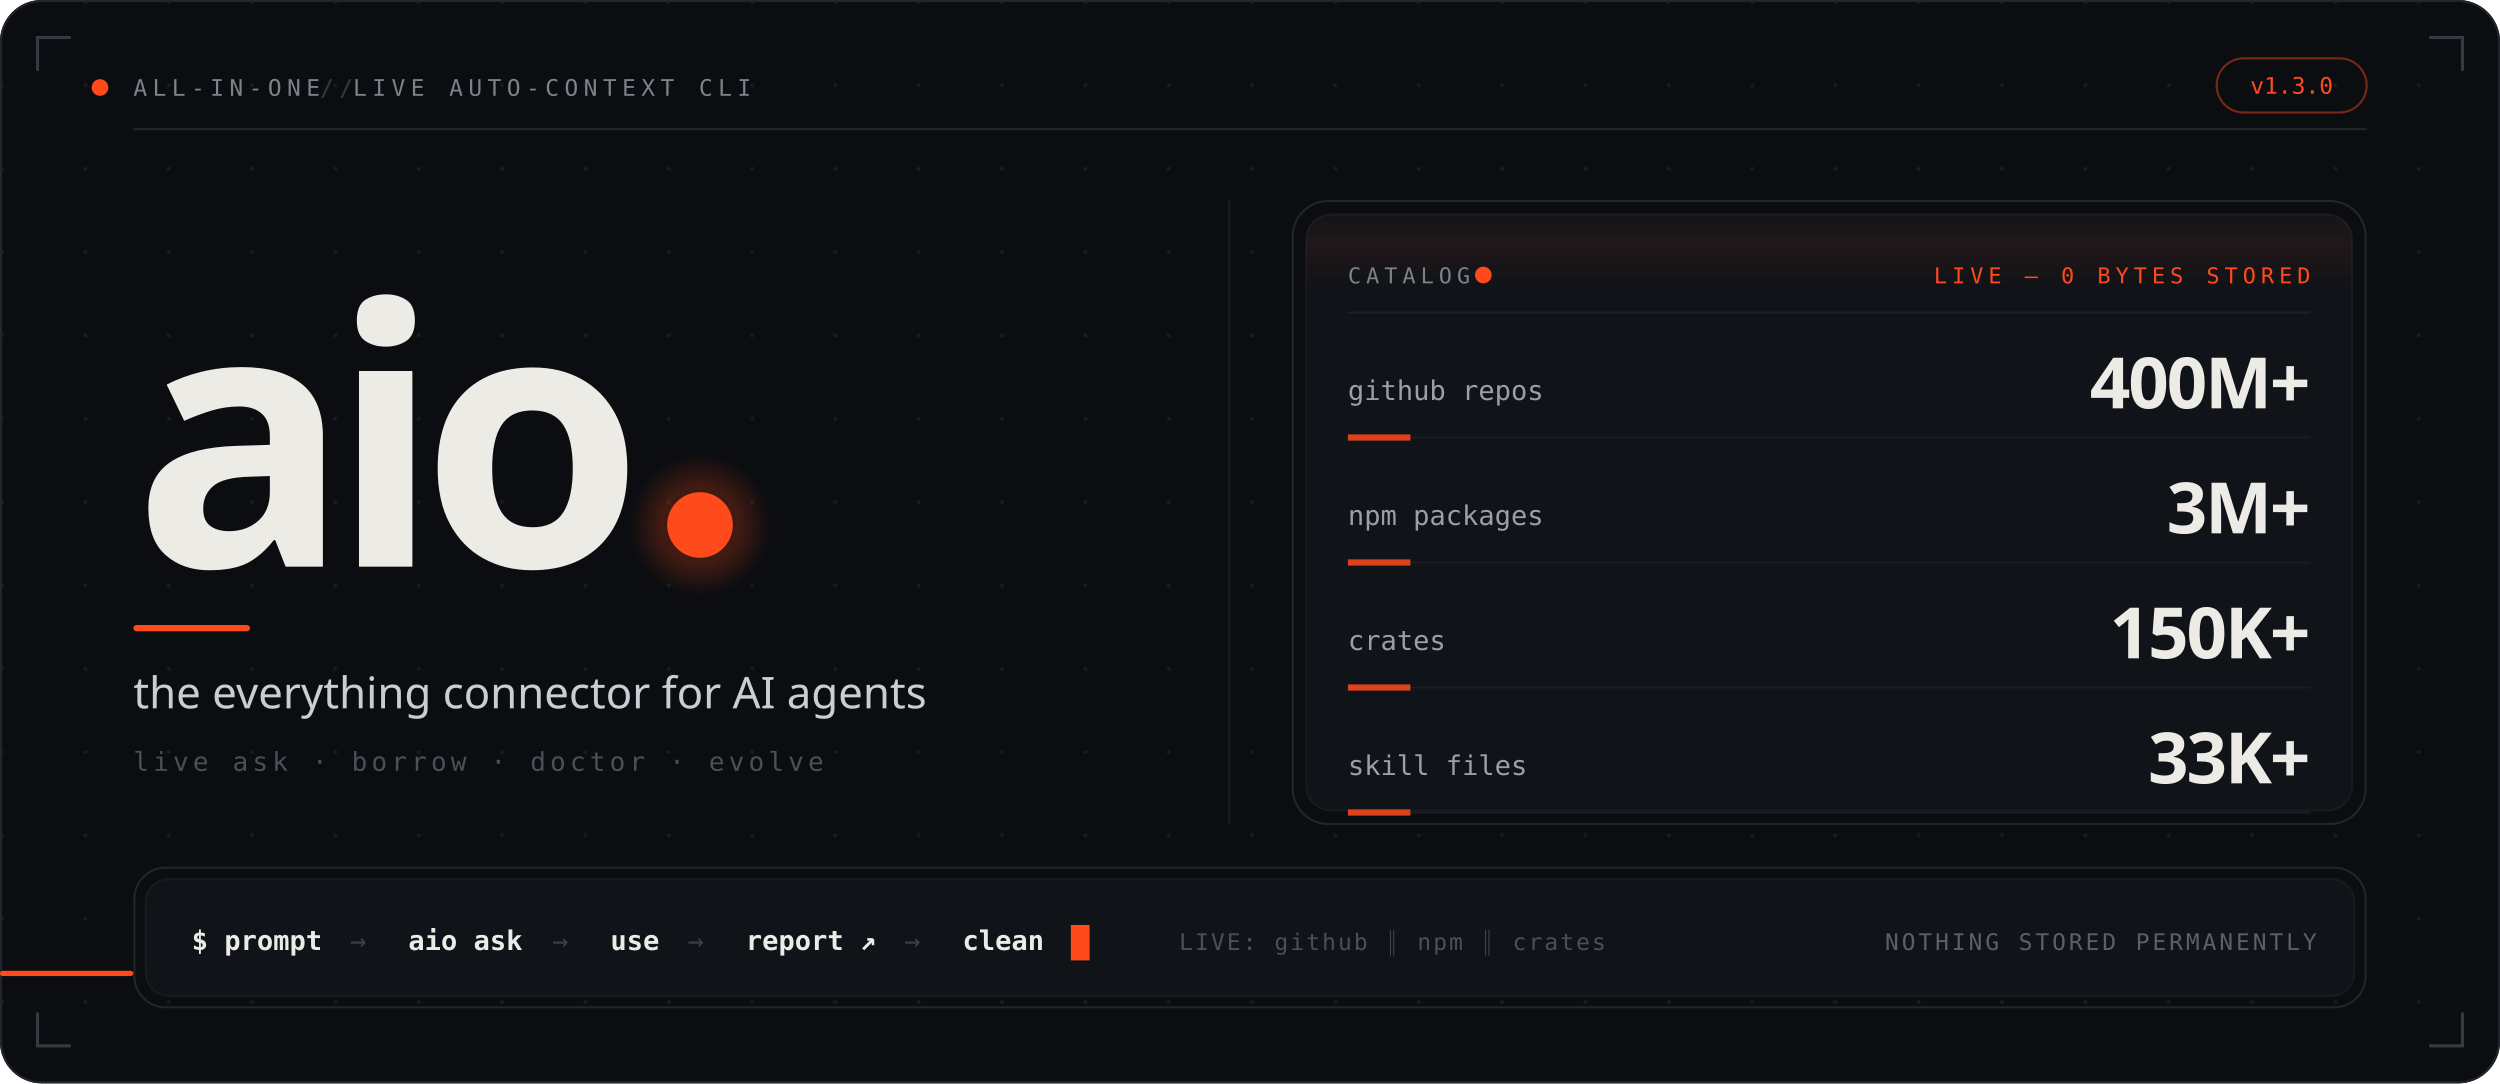
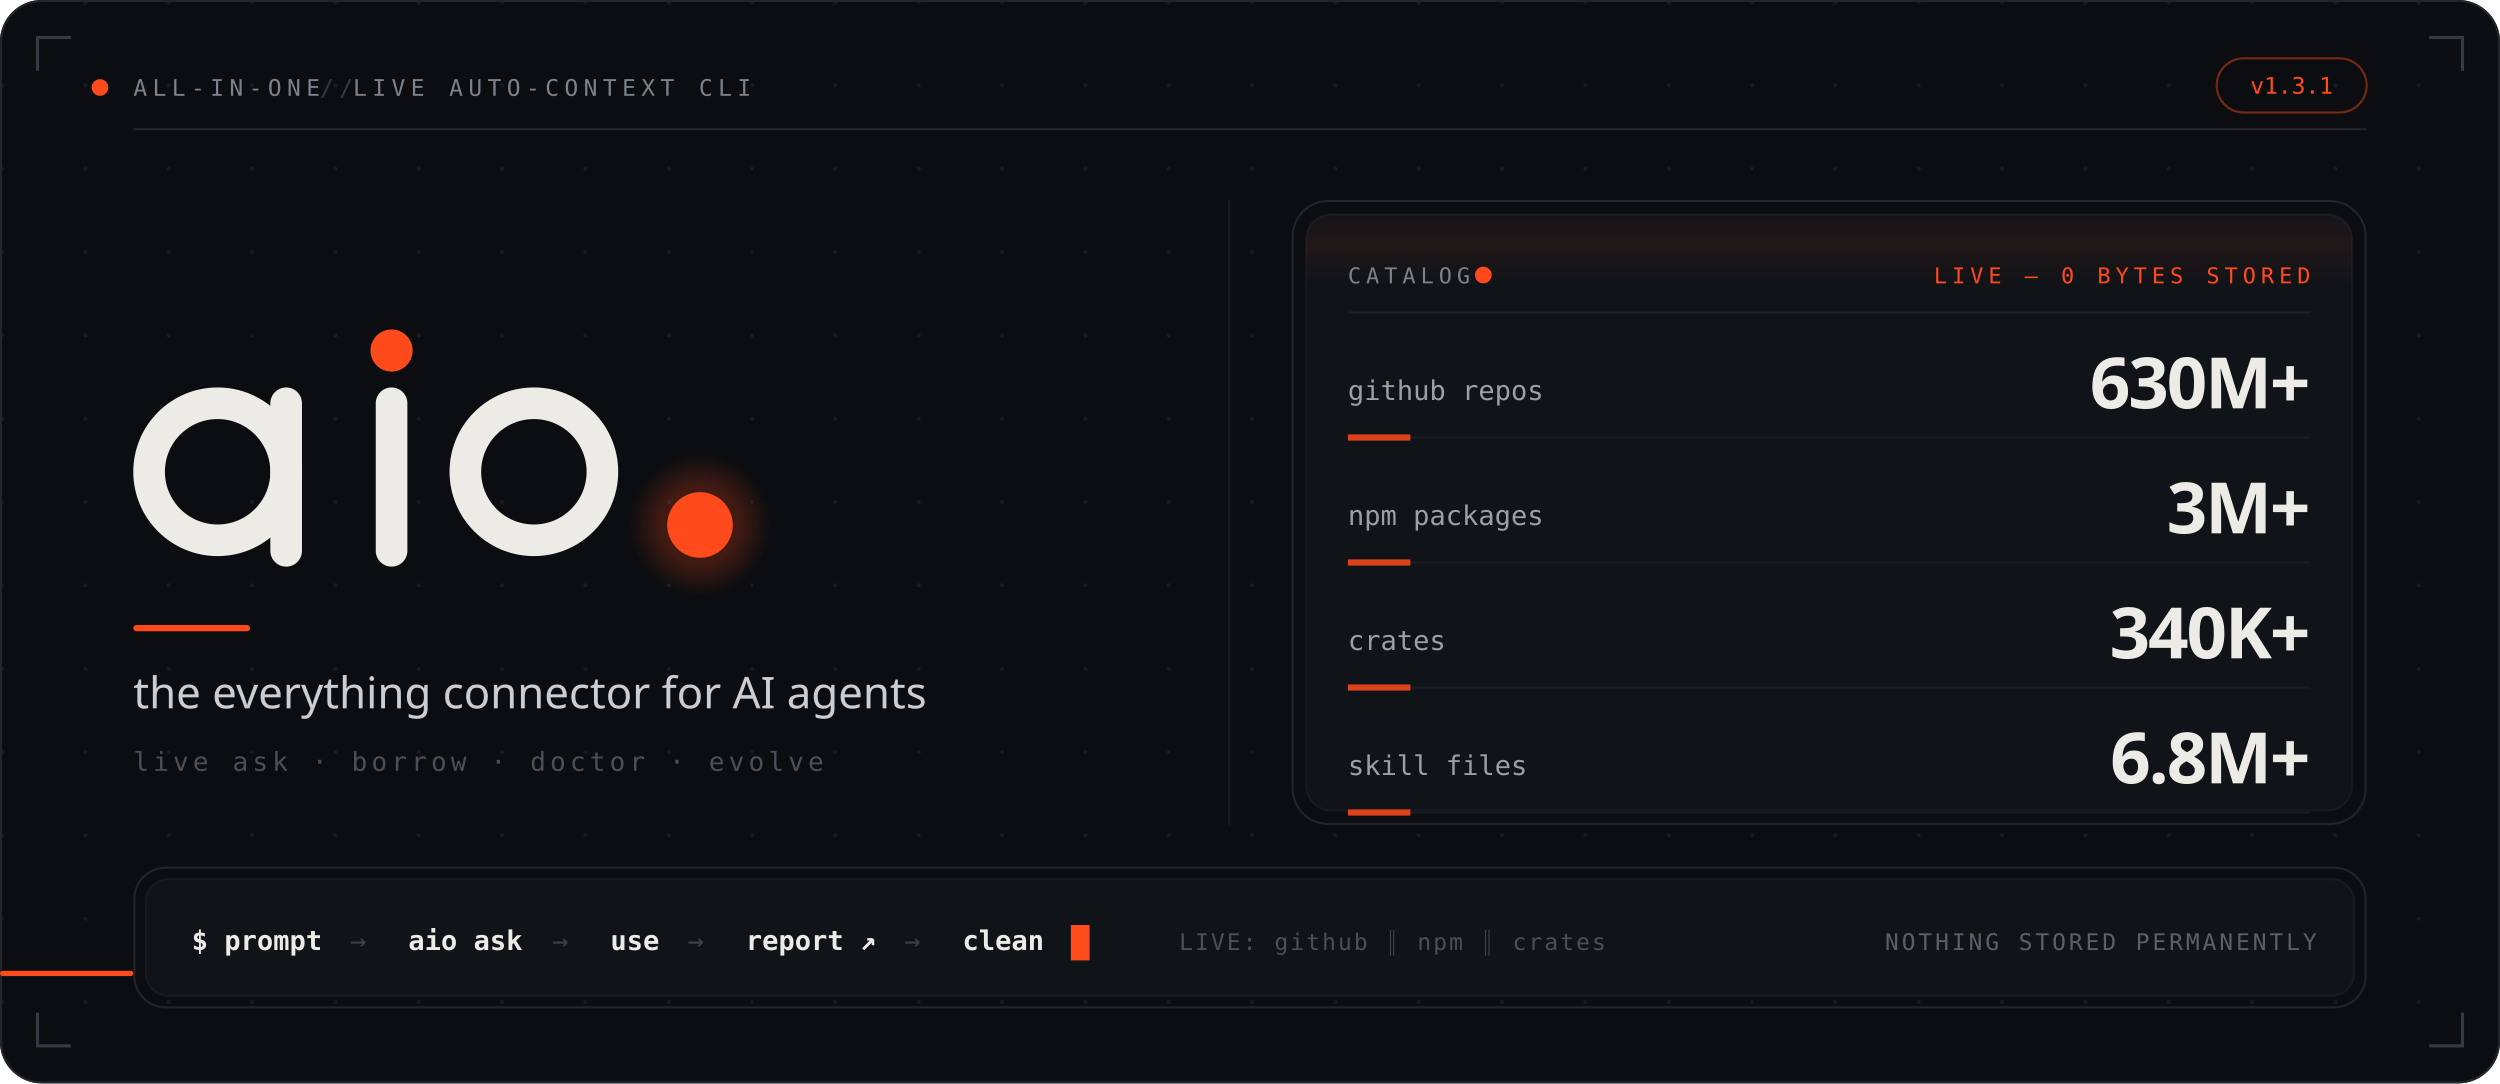
- <svg xmlns="http://www.w3.org/2000/svg" viewBox="0 0 1200 520" role="img" aria-label="aio — all-in-one: live search across github, npm and crates for AI agents, zero bytes stored">
+ <svg xmlns="http://www.w3.org/2000/svg" viewBox="0 0 1200 520" role="img" aria-label="aio — all-in-one: live search across github (630M+ repos), npm and crates for AI agents, zero bytes stored">
  <defs>
    <pattern id="grid" width="40" height="40" patternUnits="userSpaceOnUse">
      <circle cx="1" cy="1" r="1" fill="#171B21" />
    </pattern>
    <clipPath id="wordClip">
      <rect x="56" y="120" width="330" height="180" />
    </clipPath>
    <clipPath id="panelClip">
      <rect x="627" y="103" width="502" height="286" rx="12" />
    </clipPath>
    <linearGradient id="askSheen2" x1="0" y1="0" x2="0" y2="1">
      <stop offset="0" stop-color="#FF4A1C" stop-opacity="0" />
      <stop offset="0.5" stop-color="#FF4A1C" stop-opacity="0.07" />
      <stop offset="1" stop-color="#FF4A1C" stop-opacity="0" />
    </linearGradient>
    <radialGradient id="dotHalo" cx="0.5" cy="0.5" r="0.5">
      <stop offset="0.55" stop-color="#FF4A1C" stop-opacity="0.22" />
      <stop offset="1" stop-color="#FF4A1C" stop-opacity="0" />
    </radialGradient>
    <style>
      .disp{font-family:ui-sans-serif,system-ui,"Segoe UI Variable Display","Segoe UI",sans-serif;font-weight:800;fill:#EDEBE6}
      .sans{font-family:ui-sans-serif,system-ui,"Segoe UI",sans-serif}
      .mono{font-family:ui-monospace,"Cascadia Mono","SF Mono",Consolas,monospace}
      .eyebrow{font-size:11px;letter-spacing:2.6px;fill:#7C828C}
      .muted{fill:#7C828C}
      .dim{fill:#4A505A}
      .txt{fill:#C9CDD4}
      .acc{fill:#FF4A1C}
      .hair{stroke:#21252C;stroke-width:1}
      .hair2{stroke:#171B21;stroke-width:1}
      @keyframes rise{from{opacity:0;transform:translateY(18px)}to{opacity:1;transform:none}}
      @keyframes riseSm{from{opacity:0;transform:translateY(10px)}to{opacity:1;transform:none}}
      @keyframes grow{from{transform:scaleX(0)}to{transform:scaleX(1)}}
      @keyframes pop{0%{opacity:0;transform:scale(0)}70%{opacity:1;transform:scale(1.12)}100%{opacity:1;transform:scale(1)}}
      @keyframes fadeIn{from{opacity:0}to{opacity:1}}
      .g{transform-box:fill-box;transform-origin:0 50%}
      .c{transform-box:fill-box;transform-origin:50% 50%}
      .r{transform-box:fill-box;transform-origin:50% 50%;animation:rise .9s cubic-bezier(.32,.72,0,1) both}
      .rs{transform-box:fill-box;transform-origin:0 50%;animation:riseSm .7s cubic-bezier(.32,.72,0,1) both}
      .gw{transform-box:fill-box;transform-origin:0 50%;animation:grow 1.1s cubic-bezier(.32,.72,0,1) both}
      .pp{animation:pop .8s cubic-bezier(.34,1.4,.5,1) both}
      .fd{animation:fadeIn .8s cubic-bezier(.32,.72,0,1) both}
      @media (prefers-reduced-motion:reduce){.r,.rs,.gw,.pp,.fd{animation:none}}
    </style>
  </defs>
  <rect width="1200" height="520" rx="20" fill="#0B0D10" />
  <rect x="0.5" y="0.5" width="1199" height="519" rx="19.5" fill="url(#grid)" />
  <rect x="0.5" y="0.5" width="1199" height="519" rx="19.5" fill="none" stroke="#21252C" />
  <g stroke="#343A43" stroke-width="1.5" fill="none" class="fd" style="animation-delay:.9s">
    <path d="M18 34 V18 H34" />
    <path d="M1166 18 H1182 V34" />
    <path d="M1182 486 V502 H1166" />
    <path d="M34 502 H18 V486" />
  </g>
  <circle cx="48" cy="42" r="4" fill="#FF4A1C" class="fd" style="animation-delay:.5s">
    <animate attributeName="opacity" values="1;0.2;1" dur="2.2s" repeatCount="indefinite" />
  </circle>
  <text x="64" y="46" class="mono eyebrow">ALL-IN-ONE<tspan fill="#343A43">  //  </tspan>LIVE AUTO-CONTEXT CLI</text>
  <g class="fd" style="animation-delay:.7s">
    <rect x="1064" y="28" width="72" height="26" rx="13" fill="none" stroke="#FF4A1C" stroke-opacity="0.45" />
-     <text x="1100" y="45" text-anchor="middle" class="mono" font-size="11" fill="#FF4A1C">v1.3.0</text>
+     <text x="1100" y="45" text-anchor="middle" class="mono" font-size="11" fill="#FF4A1C">v1.3.1</text>
  </g>
  <line x1="64" y1="62" x2="1136" y2="62" class="hair gw" style="animation-delay:.15s" />
  <line x1="590" y1="96" x2="590" y2="396" stroke="#171B21" class="fd" style="animation-delay:.45s" />
  <g clip-path="url(#wordClip)">
-     <text x="64" y="272" class="disp r" font-size="172" letter-spacing="-9" textLength="246" lengthAdjust="spacingAndGlyphs" style="animation-delay:.35s">aio</text>
+     <g transform="translate(48.8 137.9) scale(1.265)">
+       <g class="r" style="animation-delay:.35s">
+         <g fill="none" stroke="#EDEBE6" stroke-width="12" stroke-linecap="round" stroke-linejoin="round">
+           <circle cx="44" cy="70" r="26" />
+           <path d="M70 44 V100" />
+           <path d="M110 44 V100" />
+           <circle cx="164" cy="70" r="26" />
+         </g>
+         <circle cx="110" cy="24" r="8" fill="#FF4A1C" />
+       </g>
+     </g>
  </g>
  <g class="pp" style="animation-delay:.75s">
    <circle cx="336" cy="252" r="34" fill="url(#dotHalo)">
      <animate attributeName="r" values="30;40;30" dur="3.6s" repeatCount="indefinite" calcMode="spline" keySplines="0.45 0 0.55 1;0.45 0 0.55 1" />
    </circle>
    <circle cx="336" cy="252" r="15" fill="#FF4A1C" />
    <circle cx="336" cy="252" r="15" fill="none" stroke="#FF4A1C" stroke-width="1.5">
      <animate attributeName="r" values="15;34" dur="3.6s" repeatCount="indefinite" />
      <animate attributeName="stroke-opacity" values="0.55;0" dur="3.6s" repeatCount="indefinite" />
    </circle>
  </g>
  <rect x="64" y="300" width="56" height="3" rx="1.5" fill="#FF4A1C" class="gw" style="animation-delay:.65s">
    <animate attributeName="opacity" values="1;0.45;1" dur="4s" begin="1.6s" repeatCount="indefinite" />
  </rect>
  <text x="64" y="340" class="sans txt r" font-size="21" font-weight="500" style="animation-delay:.6s">the everything connector for AI agents</text>
  <text x="64" y="370" class="mono dim rs" font-size="12.5" letter-spacing="2" style="animation-delay:.72s">live ask  ·  borrow  ·  doctor  ·  evolve</text>
  <g class="r" style="animation-delay:.45s">
    <rect x="620.5" y="96.5" width="515" height="299" rx="17" fill="none" stroke="#21252C" />
    <rect x="627" y="103" width="502" height="286" rx="12" fill="#101318" stroke="#171B21" />
    <g clip-path="url(#panelClip)">
      <rect x="627" y="96" width="502" height="42" fill="url(#askSheen2)">
        <animate attributeName="y" values="96;394;96" dur="5.4s" begin="2s" repeatCount="indefinite" calcMode="spline" keyTimes="0;0.5;1" keySplines="0.45 0 0.55 1;0.45 0 0.55 1" />
      </rect>
    </g>
    <text x="647" y="136" class="mono" font-size="10.5" letter-spacing="2.4" fill="#7C828C">CATALOG</text>
    <circle cx="712" cy="132" r="3.5" fill="#FF4A1C">
      <animate attributeName="opacity" values="1;0.2;1" dur="2.4s" repeatCount="indefinite" />
    </circle>
    <circle cx="712" cy="132" r="3.5" fill="none" stroke="#FF4A1C">
      <animate attributeName="r" values="3.5;11" dur="2.4s" repeatCount="indefinite" />
      <animate attributeName="stroke-opacity" values="0.6;0" dur="2.4s" repeatCount="indefinite" />
    </circle>
    <text x="1109" y="136" text-anchor="end" class="mono" font-size="10.5" letter-spacing="2.4" fill="#FF4A1C">LIVE — 0 BYTES STORED</text>
    <line x1="647" y1="150" x2="1109" y2="150" stroke="#1D2127" />
    <g class="rs" style="animation-delay:.62s">
      <text x="647" y="192" class="mono" font-size="13" fill="#9AA0A8">github repos</text>
-       <text x="1109" y="196" text-anchor="end" class="disp" font-size="34" letter-spacing="-1">400M+</text>
+       <text x="1109" y="196" text-anchor="end" class="disp" font-size="34" letter-spacing="-1">630M+</text>
      <line x1="647" y1="210" x2="1109" y2="210" stroke="#1A1E24" />
      <rect x="647" y="208.5" width="30" height="3" fill="#FF4A1C" opacity="0.85">
        <animate attributeName="x" values="647;1079;647" dur="7s" repeatCount="indefinite" calcMode="spline" keyTimes="0;0.5;1" keySplines="0.45 0 0.55 1;0.45 0 0.55 1" />
      </rect>
    </g>
    <g class="rs" style="animation-delay:.74s">
      <text x="647" y="252" class="mono" font-size="13" fill="#9AA0A8">npm packages</text>
      <text x="1109" y="256" text-anchor="end" class="disp" font-size="34" letter-spacing="-1">3M+</text>
      <line x1="647" y1="270" x2="1109" y2="270" stroke="#1A1E24" />
      <rect x="647" y="268.5" width="30" height="3" fill="#FF4A1C" opacity="0.85">
        <animate attributeName="x" values="647;1079;647" dur="7s" begin="1.2s" repeatCount="indefinite" calcMode="spline" keyTimes="0;0.5;1" keySplines="0.45 0 0.55 1;0.45 0 0.55 1" />
      </rect>
    </g>
    <g class="rs" style="animation-delay:.86s">
      <text x="647" y="312" class="mono" font-size="13" fill="#9AA0A8">crates</text>
-       <text x="1109" y="316" text-anchor="end" class="disp" font-size="34" letter-spacing="-1">150K+</text>
+       <text x="1109" y="316" text-anchor="end" class="disp" font-size="34" letter-spacing="-1">340K+</text>
      <line x1="647" y1="330" x2="1109" y2="330" stroke="#1A1E24" />
      <rect x="647" y="328.5" width="30" height="3" fill="#FF4A1C" opacity="0.85">
        <animate attributeName="x" values="647;1079;647" dur="7s" begin="2.4s" repeatCount="indefinite" calcMode="spline" keyTimes="0;0.5;1" keySplines="0.45 0 0.55 1;0.45 0 0.55 1" />
      </rect>
    </g>
    <g class="rs" style="animation-delay:.98s">
      <text x="647" y="372" class="mono" font-size="13" fill="#9AA0A8">skill files</text>
-       <text x="1109" y="376" text-anchor="end" class="disp" font-size="34" letter-spacing="-1">33K+</text>
+       <text x="1109" y="376" text-anchor="end" class="disp" font-size="34" letter-spacing="-1">6.8M+</text>
      <line x1="647" y1="390" x2="1109" y2="390" stroke="#1A1E24" />
      <rect x="647" y="388.5" width="30" height="3" fill="#FF4A1C" opacity="0.85">
        <animate attributeName="x" values="647;1079;647" dur="7s" begin="3.6s" repeatCount="indefinite" calcMode="spline" keyTimes="0;0.5;1" keySplines="0.45 0 0.55 1;0.45 0 0.55 1" />
      </rect>
    </g>
  </g>
  <g class="r" style="animation-delay:1.05s">
    <rect x="64.5" y="416.5" width="1071" height="67" rx="15" fill="none" stroke="#21252C" />
    <rect x="70" y="422" width="1060" height="56" rx="11" fill="#101318" stroke="#171B21" />
    <text x="92" y="456" class="mono" font-size="13" font-weight="700" fill="#EDEBE6">$ prompt</text>
    <text x="168" y="456" class="mono" font-size="13" fill="#3A4049">→</text>
    <text x="196" y="456" class="mono" font-size="13" font-weight="700" fill="#EDEBE6">aio ask</text>
    <text x="265" y="456" class="mono" font-size="13" fill="#3A4049">→</text>
    <text x="293" y="456" class="mono" font-size="13" font-weight="700" fill="#EDEBE6">use</text>
    <text x="330" y="456" class="mono" font-size="13" fill="#3A4049">→</text>
    <text x="358" y="456" class="mono" font-size="13" font-weight="700" fill="#EDEBE6">report ↗</text>
    <text x="434" y="456" class="mono" font-size="13" fill="#3A4049">→</text>
    <text x="462" y="456" class="mono" font-size="13" font-weight="700" fill="#EDEBE6">clean</text>
    <text x="566" y="456" class="mono" font-size="11" letter-spacing="1" fill="#4A505A">LIVE: github ∥ npm ∥ crates</text>
    <rect y="466" height="2.5" width="64" rx="1.25" fill="#FF4A1C">
      <animate attributeName="x" values="90;194;291;356;460;90" keyTimes="0;0.18;0.36;0.54;0.72;1" dur="11s" repeatCount="indefinite" calcMode="spline" keySplines="0.4 0 0.2 1;0.4 0 0.2 1;0.4 0 0.2 1;0.4 0 0.2 1;0.4 0 0.2 1" />
      <animate attributeName="width" values="64;59;27;66;43;64" keyTimes="0;0.18;0.36;0.54;0.72;1" dur="11s" repeatCount="indefinite" calcMode="spline" keySplines="0.4 0 0.2 1;0.4 0 0.2 1;0.4 0 0.2 1;0.4 0 0.2 1;0.4 0 0.2 1" />
    </rect>
    <rect x="514" y="444" width="9" height="17" fill="#FF4A1C">
      <animate attributeName="opacity" values="1;1;0;0" keyTimes="0;0.52;0.52;1" dur="1.4s" repeatCount="indefinite" />
    </rect>
    <text x="1112" y="456" text-anchor="end" class="mono" font-size="11" letter-spacing="1.4" fill="#5A606A">NOTHING STORED PERMANENTLY</text>
  </g>
</svg>
